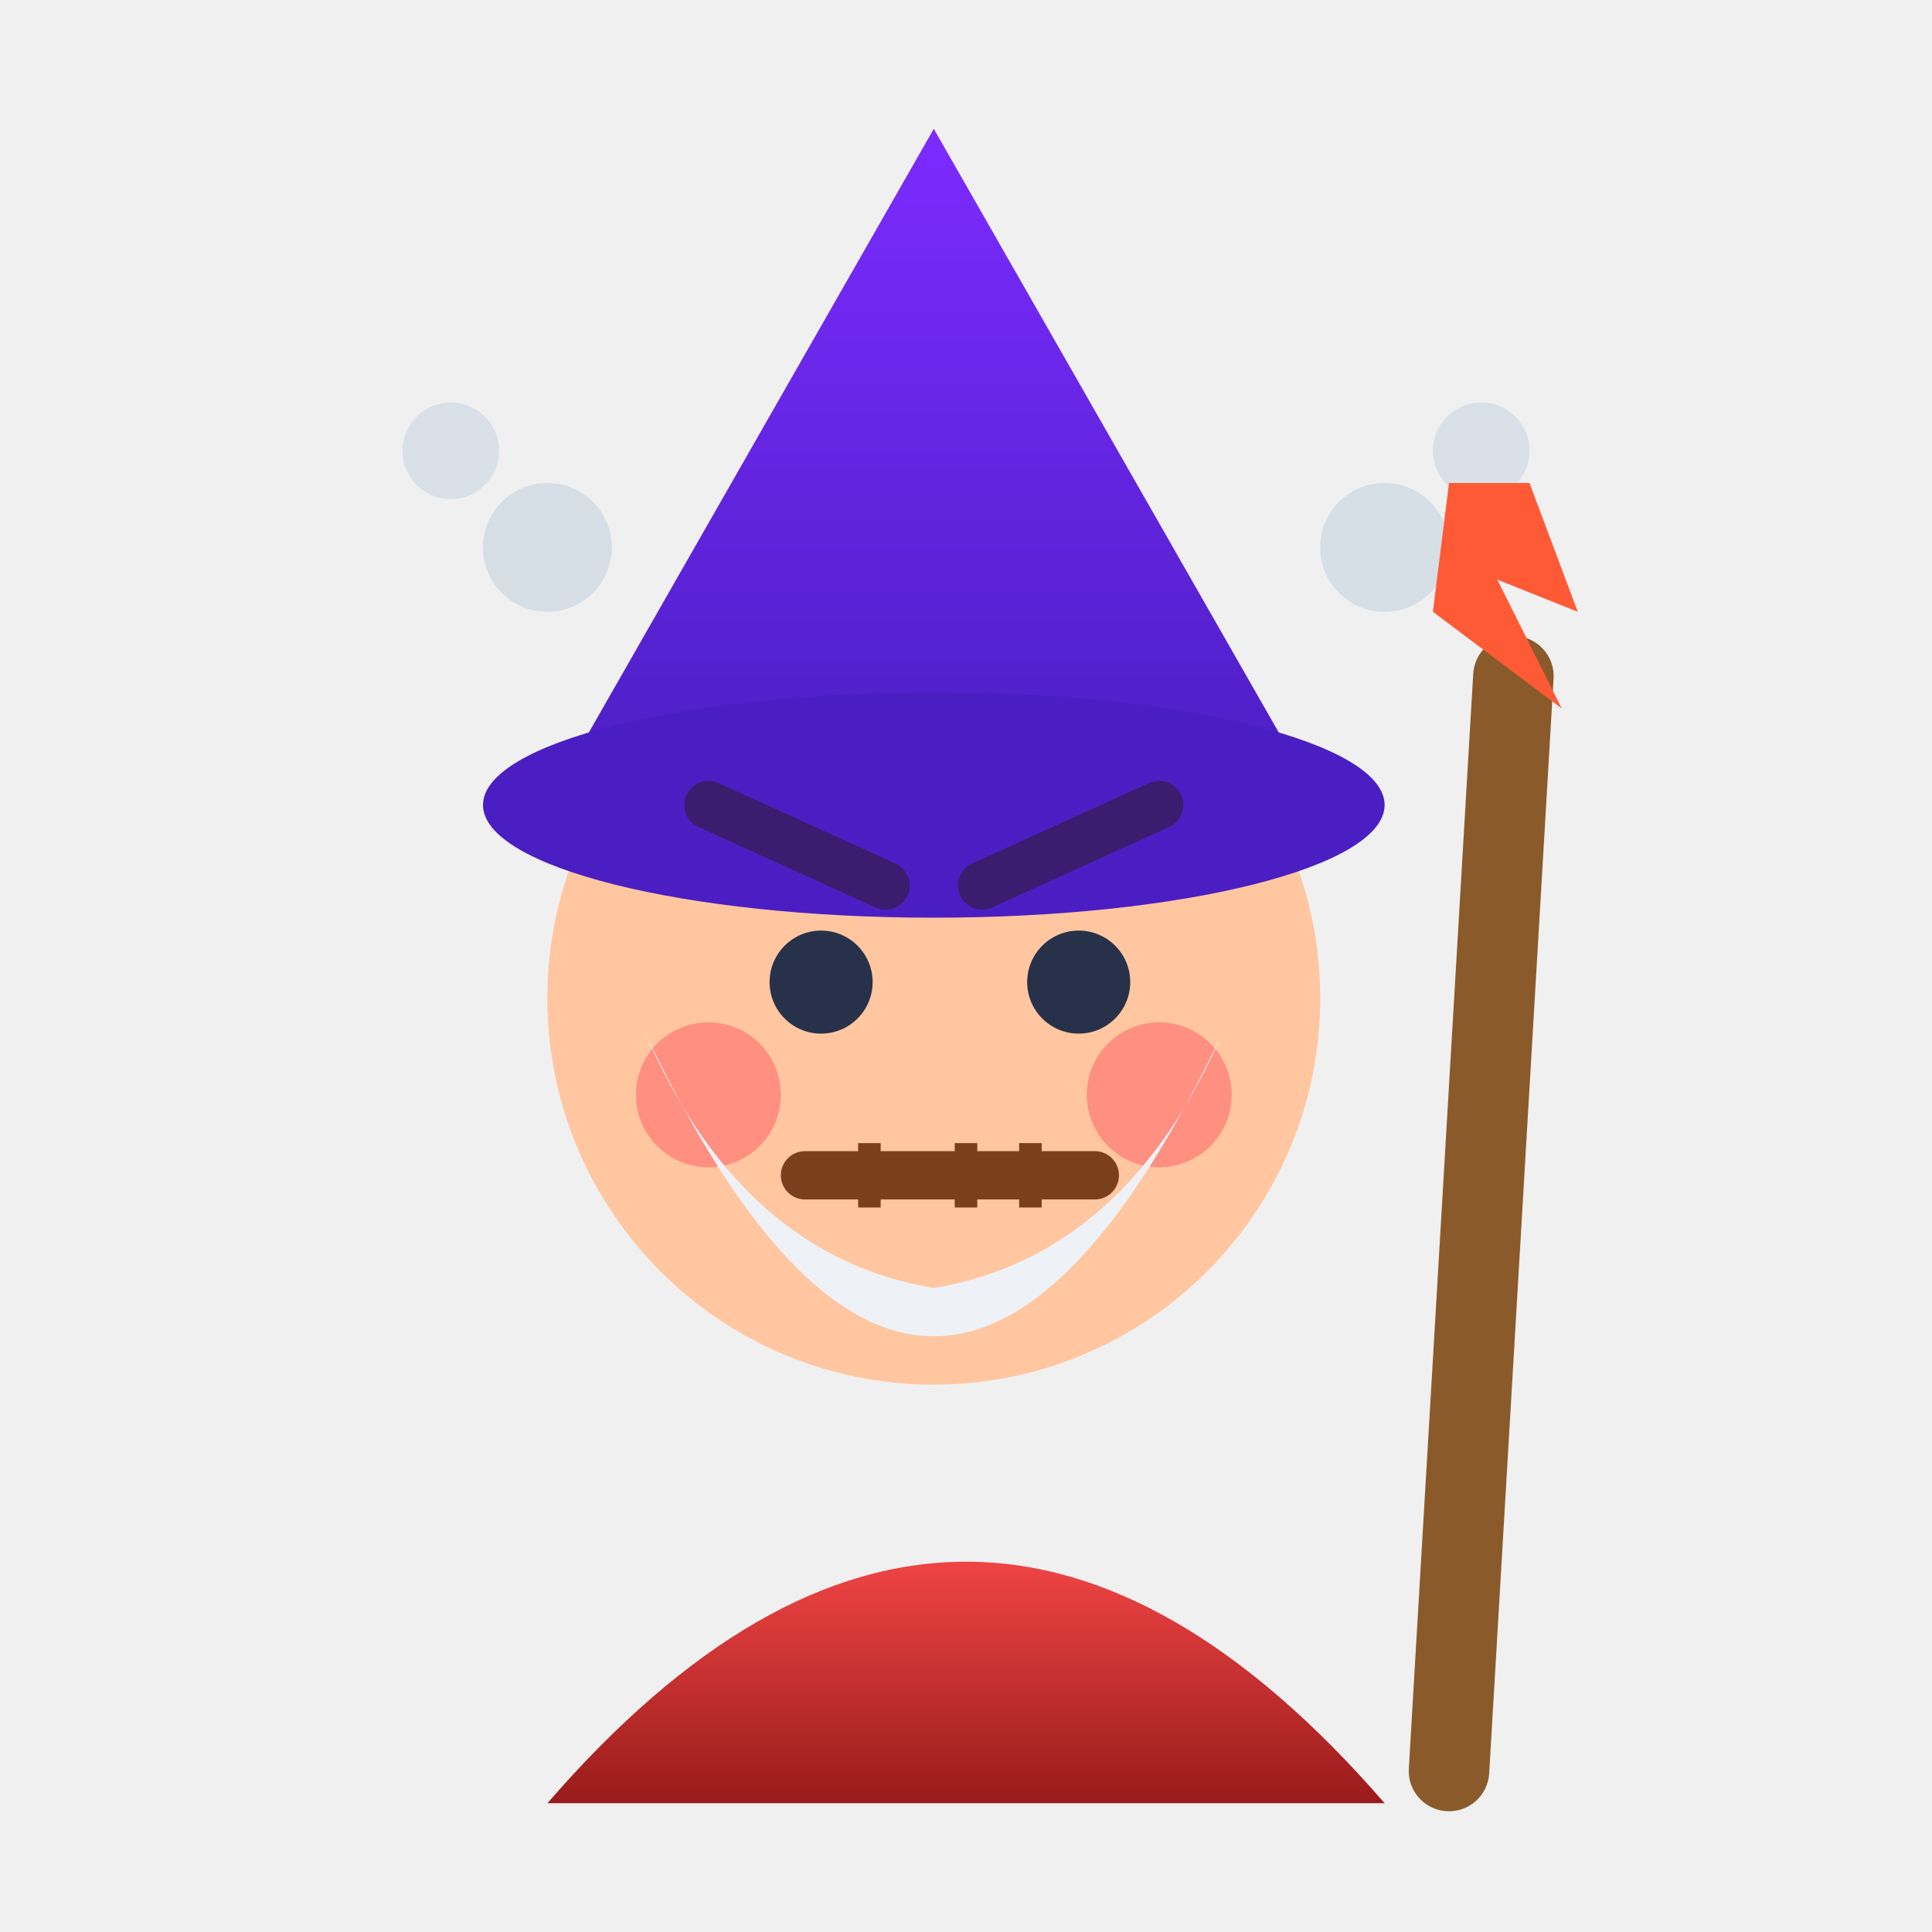
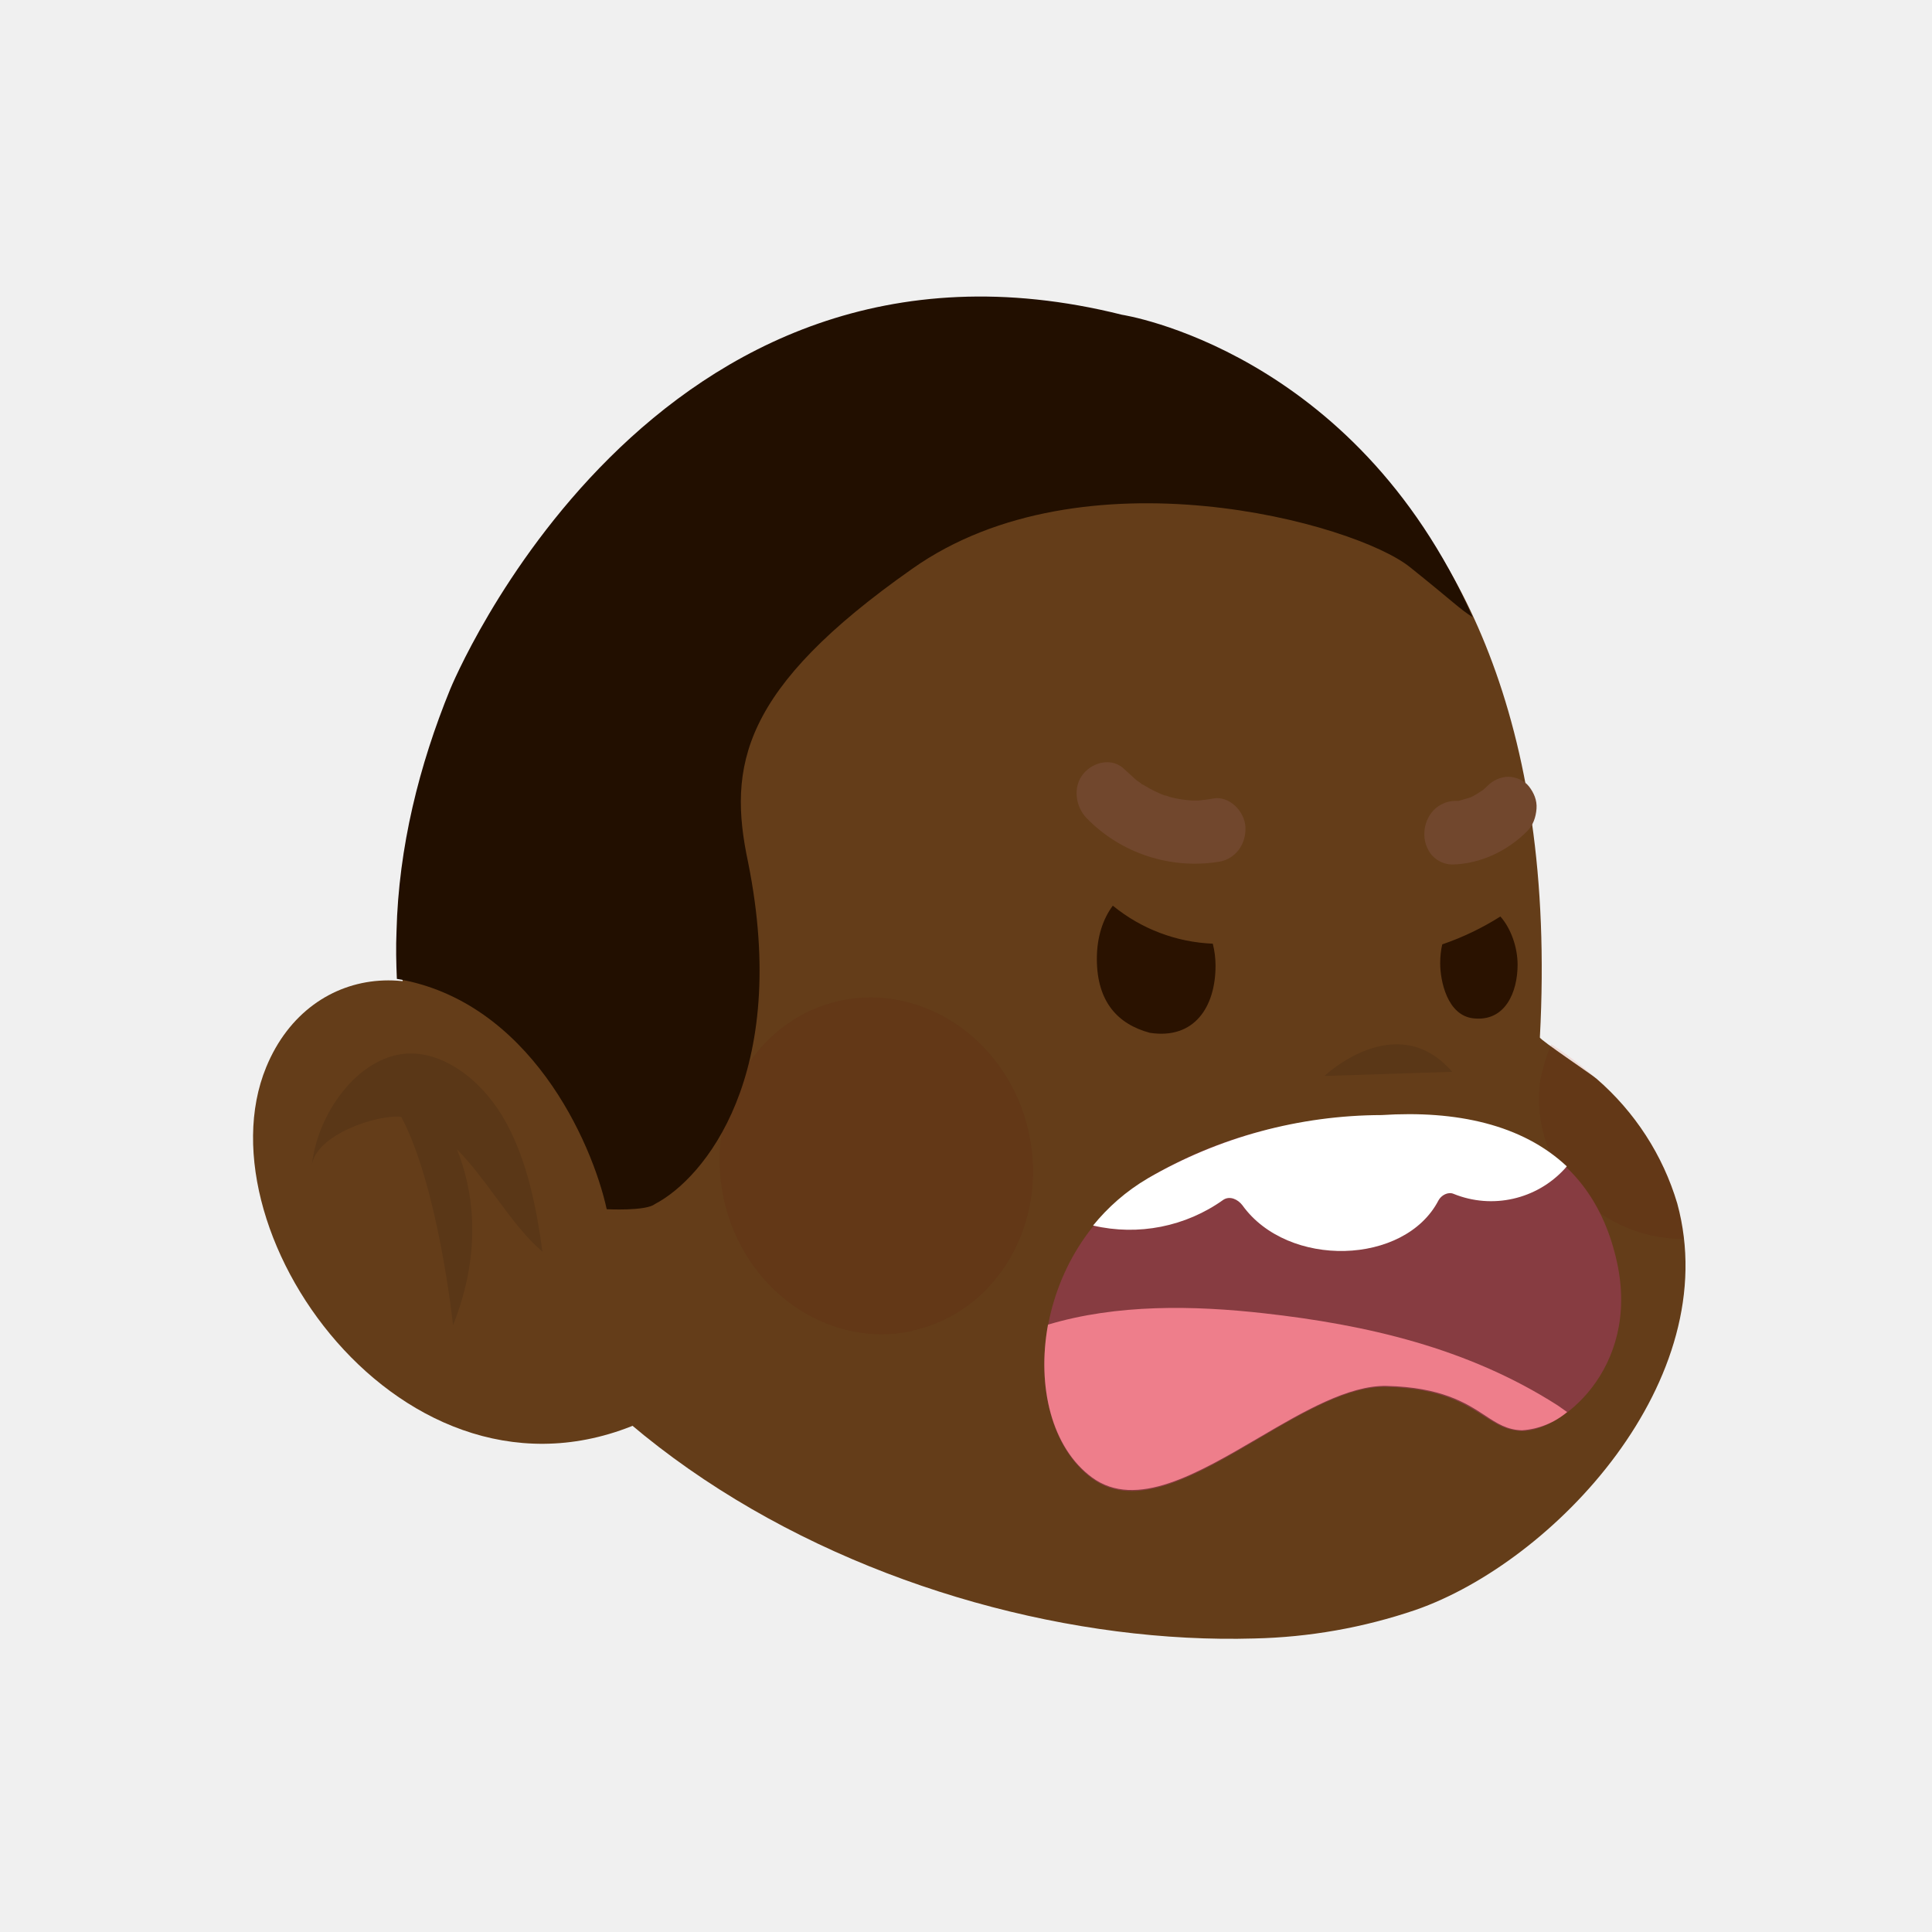
- <svg xmlns="http://www.w3.org/2000/svg" viewBox="0 0 120 120" width="120" height="120">
-   <defs>
-     <linearGradient id="hatR" x1="0" y1="0" x2="0" y2="1">
-       <stop offset="0" stop-color="#7c2bff" />
-       <stop offset="1" stop-color="#4b1ec3" />
-     </linearGradient>
-     <linearGradient id="robeR" x1="0" y1="0" x2="0" y2="1">
-       <stop offset="0" stop-color="#ef4444" />
-       <stop offset="1" stop-color="#991b1b" />
-     </linearGradient>
-   </defs>
-   <circle cx="34" cy="34" r="4" fill="#cbd5e1" opacity="0.7" />
-   <circle cx="28" cy="28" r="3" fill="#cbd5e1" opacity="0.6" />
-   <circle cx="86" cy="34" r="4" fill="#cbd5e1" opacity="0.7" />
-   <circle cx="92" cy="28" r="3" fill="#cbd5e1" opacity="0.6" />
-   <line x1="94" y1="42" x2="90" y2="110" stroke="#8b5a2b" stroke-width="5" stroke-linecap="round" />
-   <path d="M95 30 l3 8 -5 -2 4 8 -8 -6 1 -8 z" fill="#ff5a36" />
-   <path d="M34 112 Q60 82 86 112 Z" fill="url(#robeR)" />
-   <circle cx="58" cy="62" r="24" fill="#ffc6a0" />
-   <circle cx="44" cy="68" r="4.5" fill="#ff6b6b" opacity="0.6" />
-   <circle cx="72" cy="68" r="4.5" fill="#ff6b6b" opacity="0.6" />
-   <path d="M40 64 Q58 102 76 64 Q70 78 58 80 Q46 78 40 64 Z" fill="#eef2f7" />
-   <path d="M58 8 L34 50 L82 50 Z" fill="url(#hatR)" />
-   <ellipse cx="58" cy="50" rx="28" ry="7" fill="#4b1ec3" />
-   <path d="M44 50 l11 5" stroke="#3a1d6e" stroke-width="3" fill="none" stroke-linecap="round" />
-   <path d="M72 50 l-11 5" stroke="#3a1d6e" stroke-width="3" fill="none" stroke-linecap="round" />
-   <circle cx="51" cy="61" r="3.2" fill="#27324a" />
-   <circle cx="67" cy="61" r="3.2" fill="#27324a" />
-   <path d="M50 73 h18" stroke="#7a3f1d" stroke-width="3" stroke-linecap="round" />
-   <path d="M54 71 v4 M60 71 v4 M64 71 v4" stroke="#7a3f1d" stroke-width="1.4" />
+ <svg xmlns="http://www.w3.org/2000/svg" viewBox="0 0 480 480" fill="none" shape-rendering="auto">
+   <mask id="viewboxMask">
+     <rect width="480" height="480" rx="57.6" ry="57.6" x="0" y="0" fill="#fff" />
+   </mask>
+   <g mask="url(#viewboxMask)">
+     <g transform="matrix(.85775 0 0 .85427 52 47)">
+       <path d="M264 38.6s131.4 20.6 121.4 208.1c0 .7 15.2 10.9 16.4 12a77.1 77.1 0 0 1 23.4 36.3c13.9 51.3-35.7 104.2-75.8 118.2a155 155 0 0 1-46.7 8.3c-103.1 3-239.7-62.7-246.7-191a202.7 202.7 0 0 1 15.1-83.9c0 .1 57.4-142.5 192.9-108Z" fill="#643d19" />
+       <path d="M388.7 248.7a57 57 0 0 0-3.2 10.5 40 40 0 0 0 8.5 30.4 42.3 42.3 0 0 0 33 15.7c-3.2-31.7-29-50.7-38.3-56.6ZM203.5 332c24.4-5.2 39.6-31 33.9-57.5-5.7-26.5-30.2-43.7-54.6-38.5-24.4 5.3-39.5 31-33.8 57.6 5.7 26.5 30.1 43.7 54.5 38.5Z" fill="#DC2400" style="mix-blend-mode:multiply" opacity=".1" />
+       <path opacity=".1" d="M323 257.9s20.9-19.9 37-1.2Z" fill="#000" />
+       <path d="M128.7 356.9C59.3 391.7-3.7 304.4 16.5 255.3c12.9-31.4 50.4-33.8 72.1-5.2a185 185 0 0 1 29.1 59.1" fill="#643d19" />
+       <path opacity=".1" d="M71.5 279c9 9 16.1 22.5 25 30-1.7-12.5-4.3-26-10.4-37.3-6.2-11.6-17.5-21-29-20.3-14.2 1-25.9 17.6-27.4 32.6 1-9 19-15 25.9-14.2 10.8 20.4 15 60.6 15 60.6 9-22.7 5.4-40.7 1-51.5Z" fill="#000" />
+     </g>
+     <g transform="matrix(.85472 0 0 .855 19 -17)">
+       <path d="M311.4 362.3C339 346 362.6 345 379.3 344c33.3-2 61.1 8.8 68.5 42.7 6.8 31.2-16.9 49.4-27.8 49-11-.3-13.3-12.2-39.3-12.8-26-.6-63.4 42.9-85.5 26.6-22.2-16.4-18.4-66.6 16.2-87Z" fill="#873C41" />
+       <path d="M433.3 430.2a22.8 22.8 0 0 1-13.1 5.3c-4.3-.1-7.3-2-10.9-4.4-5.5-3.6-12.6-8.1-28.5-8.5-11-.2-24.1 7.4-37.2 15.1-17.8 10.4-35.6 20.9-48.4 11.5-11.7-8.6-16.1-26.4-12.8-44.4 20-6 42.3-5.6 62.8-3.3 29.5 3.3 59.2 10 85.4 26.8a84 84 0 0 1 2.7 1.9Z" fill="#EE7E8B" />
+       <path d="M333.4 368.5a46.8 46.8 0 0 1-37.9 7.5c4.3-5.3 9.6-10 15.9-13.7a136.3 136.3 0 0 1 68-18.4c21.6-1.4 40.8 2.7 53.8 14.9l-.6.7a29 29 0 0 1-32.3 7.3c-1.6-.7-3.6.4-4.4 1.9-9.8 18.9-43.8 19.8-57 1.4-1.3-1.7-3.6-2.8-5.5-1.6Z" fill="#fff" />
+     </g>
+     <g transform="matrix(.85472 0 0 .855 19 -17)">
+       <path d="M397 294.3a80.4 80.4 0 0 0 16.9-8.1c3.1 3.5 5 9 5 14 0 8-3.6 16.6-12.8 15.6-7.7-.8-9.7-11-9.7-16 0-1.9.2-3.8.6-5.5ZM301.2 283.1c-2.8 3.8-4.6 9-4.6 15.4 0 12.5 6.1 19 15.4 21.5 13 2 19.1-7.6 19.1-19.5a26 26 0 0 0-.8-6.4 49 49 0 0 1-29-11Z" fill="#2A1200" />
+       <path d="M332 270.3a43.9 43.9 0 0 1-38.3-12.6c-3.3-3.3-4.2-9.2-1-13 3-3.6 8.6-4.7 12-1.2l3.3 3c.3.3 1.3.8 1.6 1.2l.6.3a37.7 37.7 0 0 0 6 3c.5 0 1.2.3 1.7.5a34.8 34.8 0 0 0 6.3 1h2c1.5-.2 2.9-.3 4.3-.6 4.4-.8 9 3.5 9.3 8.3.2 5.2-3 9.3-7.7 10.1ZM421.7 261.4c-6 6-13.8 9.5-21.8 9.7a8.1 8.1 0 0 1-6-2.8 9.5 9.5 0 0 1-2.1-6.5 10 10 0 0 1 2.7-6.5 9 9 0 0 1 6.2-2.7h1.1l3.4-1c1.3-.6 2.5-1.4 3.7-2.2l1.2-1.1c1.6-1.7 4-2.7 6.1-2.7 2.1 0 4.6 1 6 2.8 1.4 1.8 2.4 4 2.2 6.5-.2 2.5-1 4.8-2.7 6.5Z" fill="#71472D" />
+     </g>
+     <g transform="matrix(.85472 0 0 .85667 18 -15)">
+       <path d="M94.2 287.6c-.2 4.6-.1 9.2.1 13.8 38.5 6.4 56.7 47.2 61 66.8 0 0 11.4.6 14-1.5 14.3-7.4 39.5-37.5 27.1-99.1-6-28-1.9-50.4 47.8-85.2 49.6-34.9 128.5-13.3 144.6-.4 13 10.4 14.3 12 18.2 14.5-34.4-77.5-101.9-87.7-101.9-87.7-136.9-34.2-195.3 108.6-195.3 108.6-9 22-15 45.8-15.6 70.2Z" fill="#220f00" />
+     </g>
+     <g transform="matrix(.85472 0 0 .85667 14 -12)" />
+   </g>
</svg>
